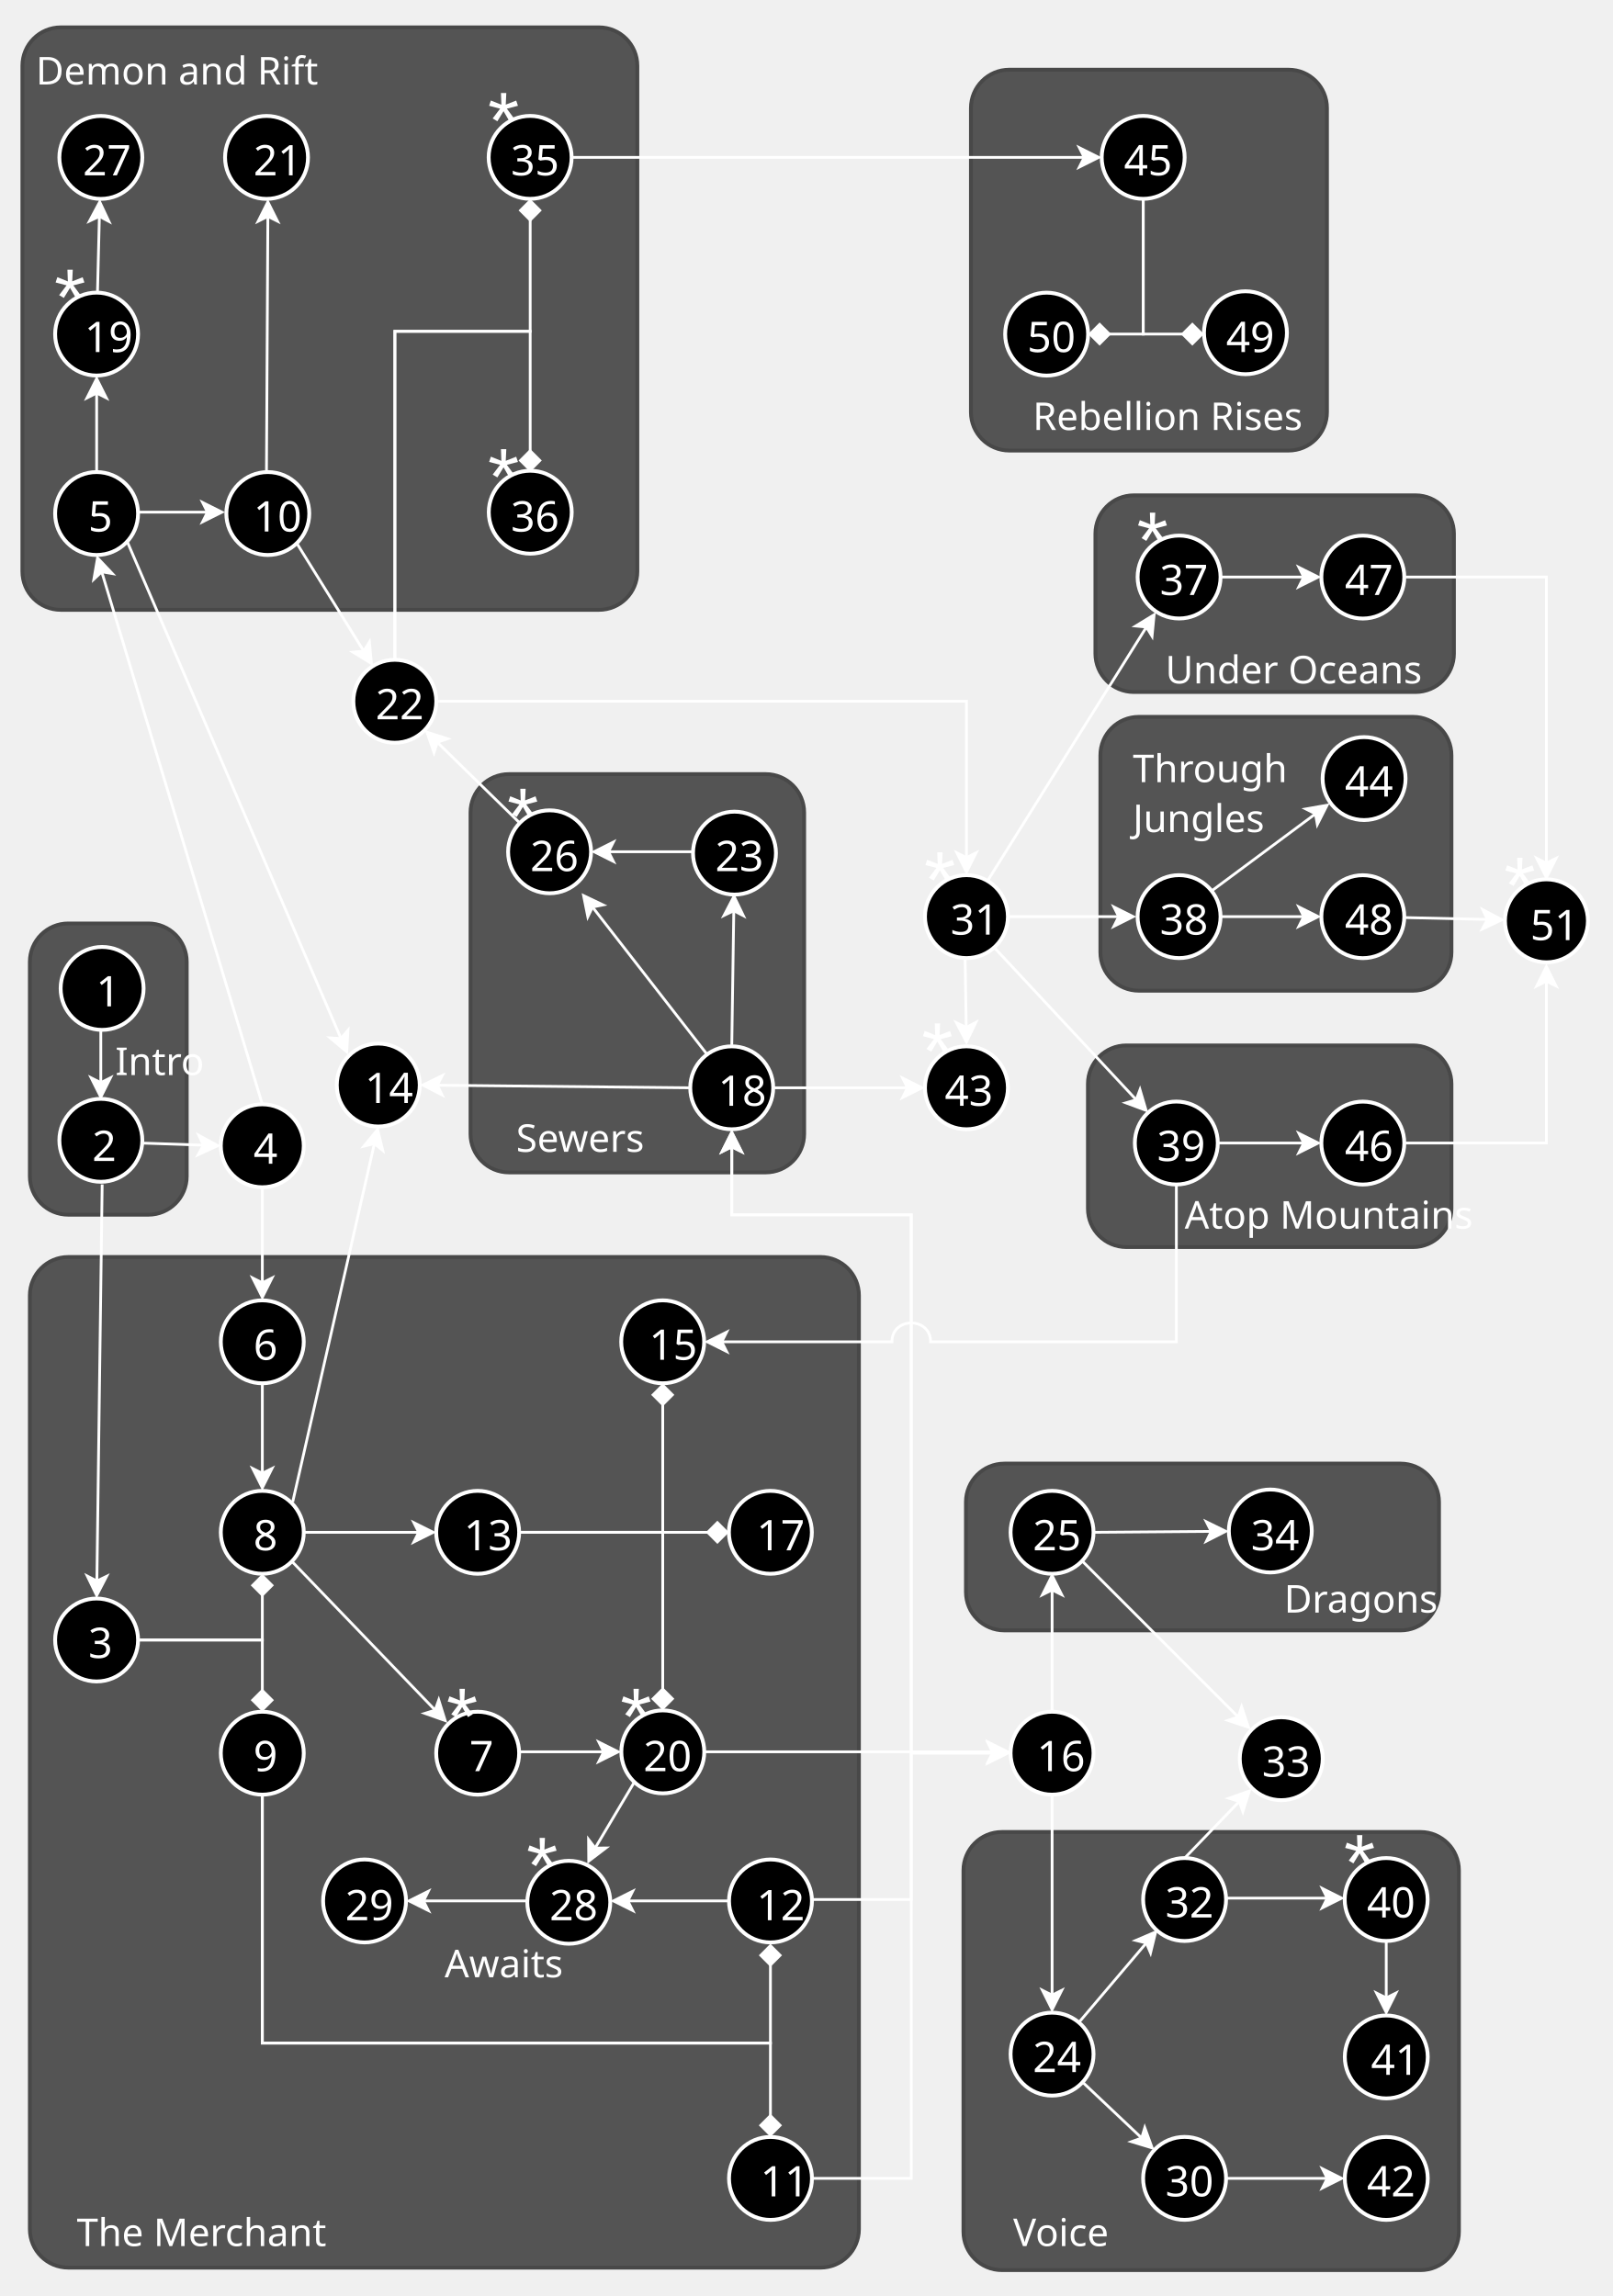
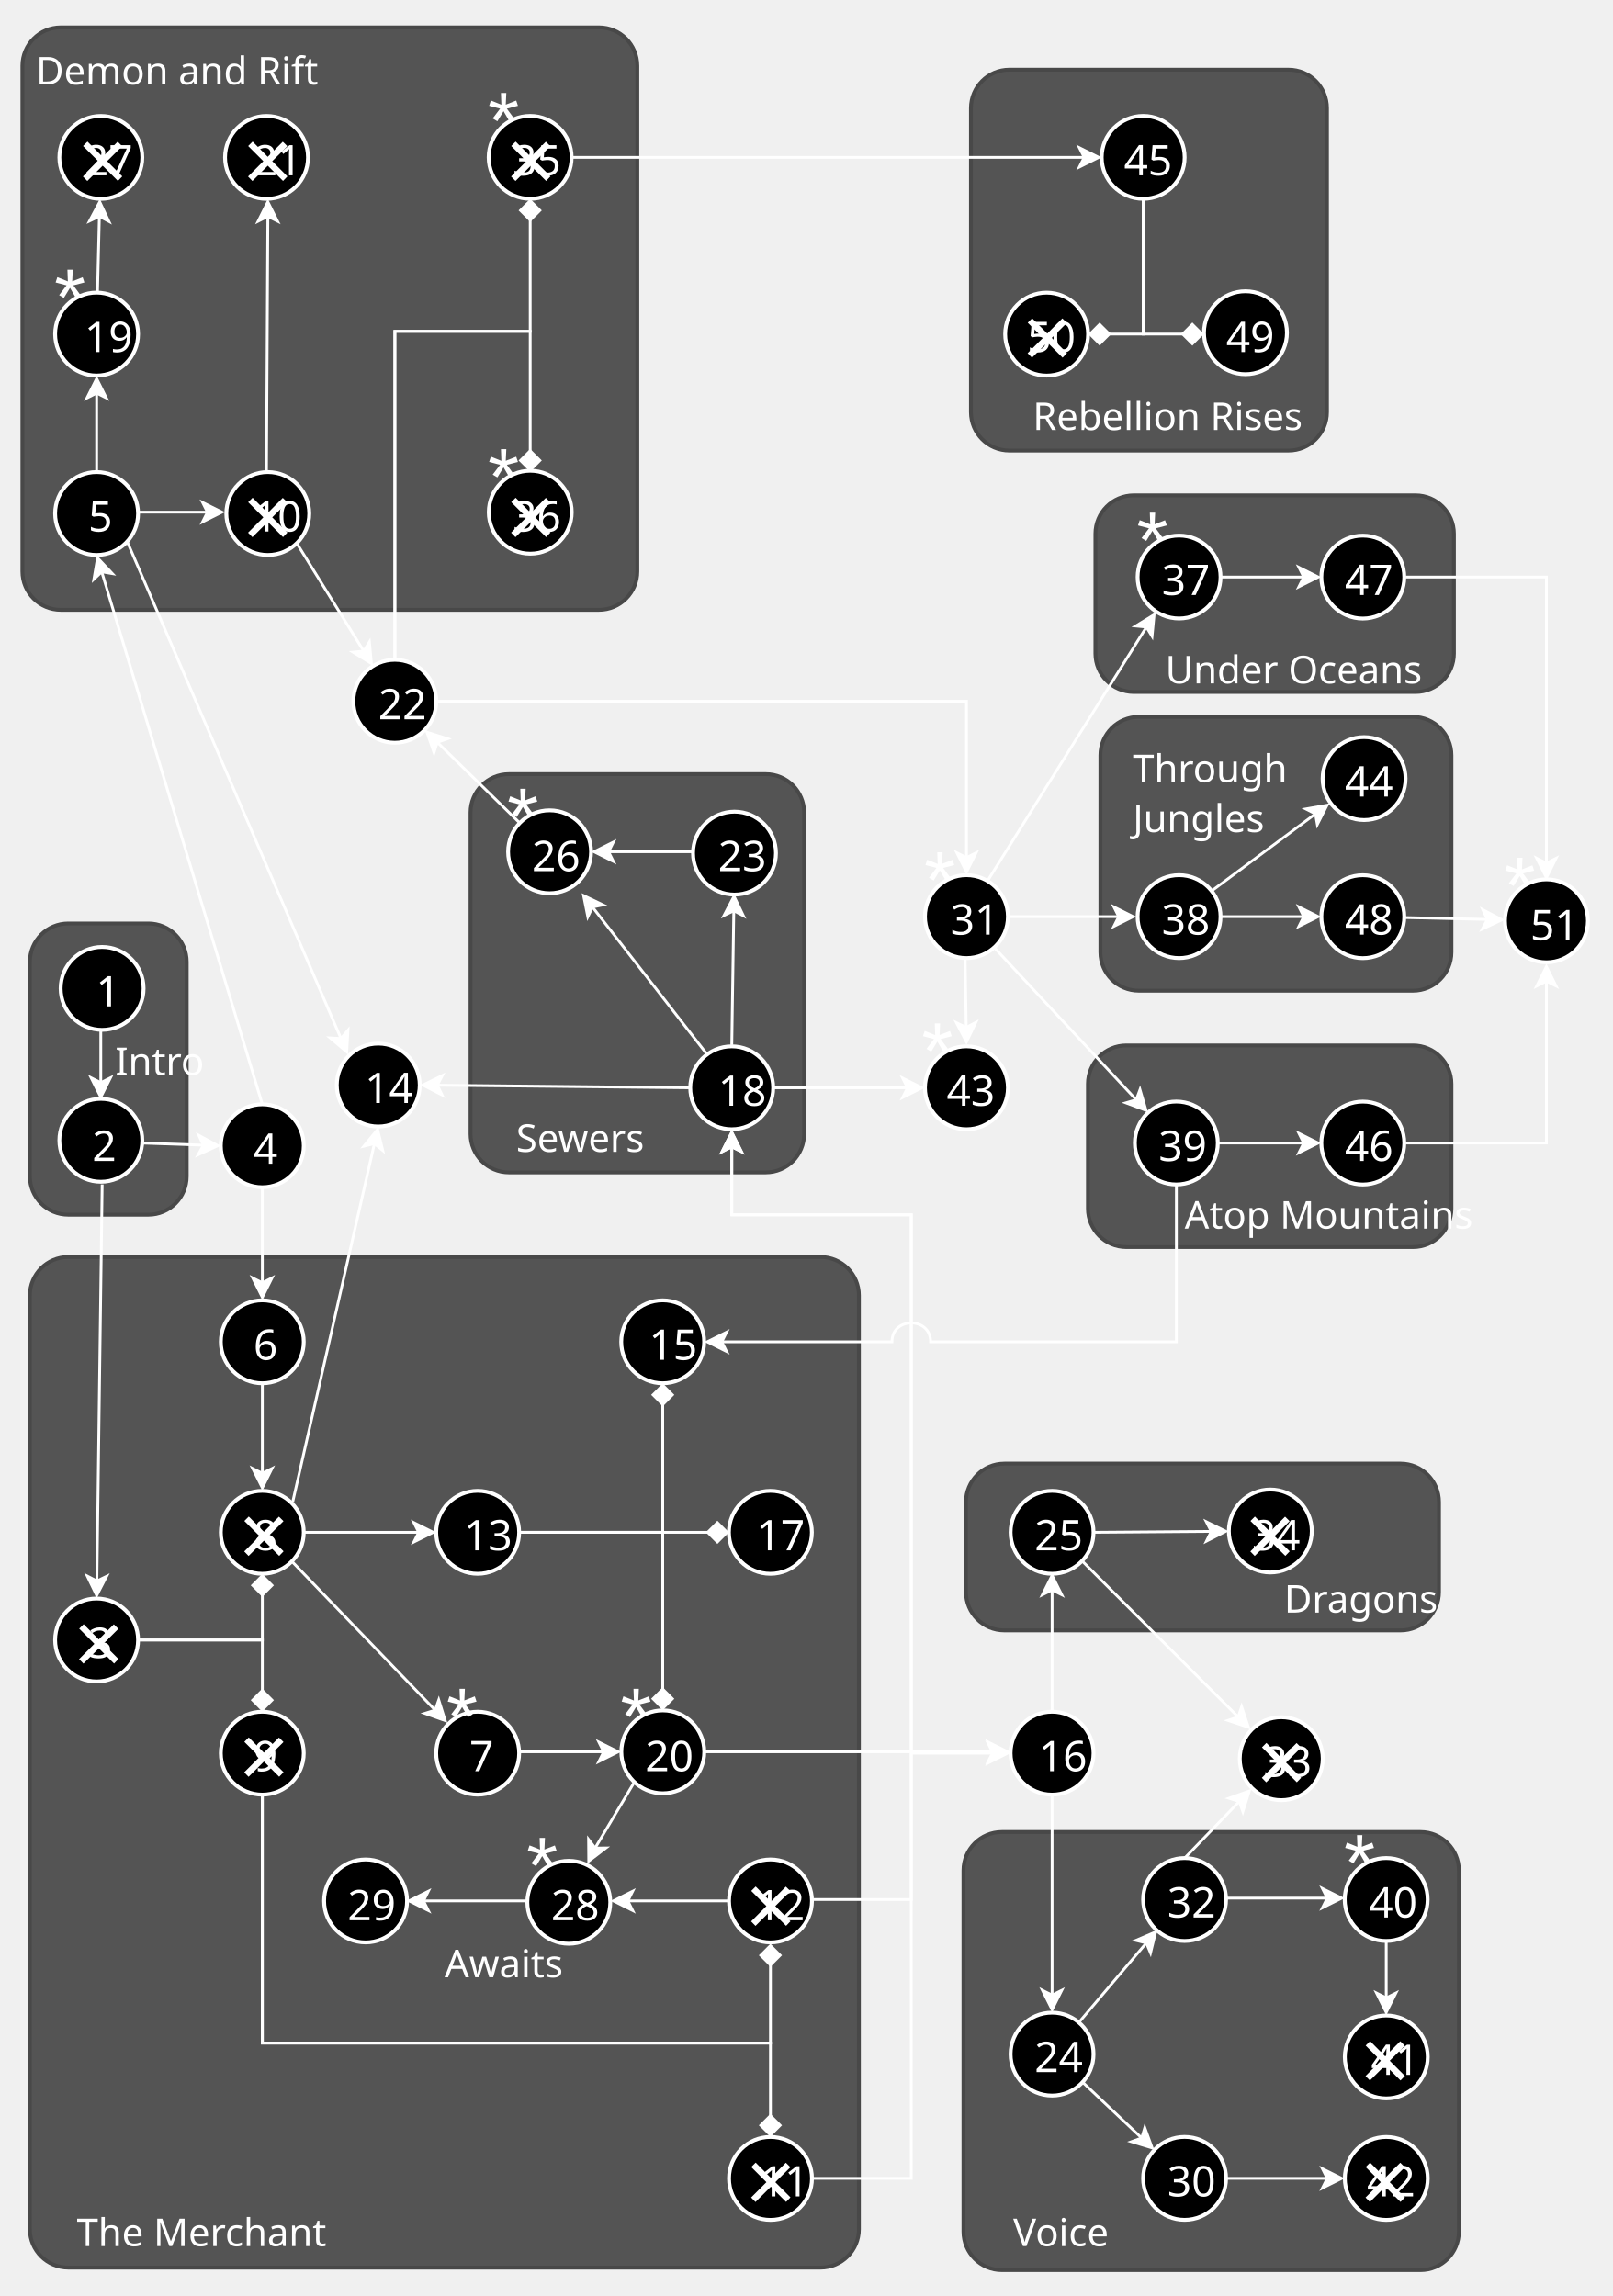
<svg xmlns="http://www.w3.org/2000/svg" version="1.1" width="420pt" viewBox="0 0 420 598" style="width:100%">
  <style>
        text { font-family: Arial, sans-serif; fill: #fff; }
        text.label { font-family: 'Pirata One', 'Nyala', sans-serif; font-size: 10px; }

        circle.node { fill: #000; stroke:#fff; transform: translate(-10.8px, 0); }
        circle.node + text {
        font-family: 'Pirata One', 'Nyala', sans-serif; font-size: 11px; transform: translate(0px, 9px);
        }
-         circle.node ~ .blocked { display:none; font-size: 23px; transform: translate(-4px, 13px); }
+         circle.node ~ .blocked { font-size: 23px; transform: translate(-4px, 13px); }
        circle.node ~ .required { font-size: 21px; transform: translate(-6px, 2px); }

        .line { fill: none; }
        .arrow { fill: #fff; }
        .line, .arrow { transform: scale(.719091,.719091); stroke: #fff; }

        .scenario { cursor: pointer; }
    </style>
  <g id="chapter1" class="chapter">
    <rect width="40.843" height="75.852" x="7.78" y="240.521" rx="10" ry="10" stroke="#000" fill="#111" opacity="0.7" />
    <text class="label" x="30" y="280">Intro</text>
  </g>
  <g id="chapter2" class="chapter">
    <rect width="215.886" height="263.212" x="7.78" y="327.394" rx="10" ry="10" stroke="#000" fill="#111" opacity="0.7" />
    <text class="label" x="20" y="585">The Merchant</text>
    <text class="label" x="115.774" y="515">Awaits</text>
  </g>
  <g id="chapter3" class="chapter">
    <rect width="160.131" height="151.703" x="5.835" y="7.131" rx="10" ry="10" stroke="#000" fill="#111" opacity="0.7" />
    <text class="label" x="9.348" y="22">Demon and Rift</text>
  </g>
  <g id="chapter4" class="chapter">
    <rect width="86.873" height="103.729" x="122.53" y="201.623" rx="10" ry="10" stroke="#000" fill="#111" opacity="0.7" />
    <text class="label" x="134.403" y="300">Sewers</text>
  </g>
  <g id="chapter5" class="chapter">
    <rect width="92.708" height="99.191" x="252.839" y="18.153" rx="10" ry="10" stroke="#000" fill="#111" opacity="0.7" />
    <text class="label" x="268.94" y="112">Rebellion Rises</text>
  </g>
  <g id="chapter6" class="chapter">
    <rect width="93.356" height="51.216" x="285.254" y="129.013" rx="10" ry="10" stroke="#000" fill="#111" opacity="0.7" />
    <text class="label" x="303.456" y="178">Under Oceans</text>
  </g>
  <g id="chapter7" class="chapter">
    <rect width="91.411" height="71.314" x="286.551" y="186.712" rx="10" ry="10" stroke="#000" fill="#111" opacity="0.7" />
    <text class="label" x="295" y="203.716">Through</text>
    <text class="label" x="295" y="216.716">Jungles</text>
  </g>
  <g id="chapter8" class="chapter">
    <rect width="94.653" height="52.513" x="283.309" y="272.288" rx="10" ry="10" stroke="#000" fill="#111" opacity="0.7" />
    <text class="label" x="308.49" y="320">Atop Mountains</text>
  </g>
  <g id="chapter9" class="chapter">
    <rect width="123.178" height="43.436" x="251.542" y="381.203" rx="10" ry="10" stroke="#000" fill="#111" opacity="0.7" />
    <text class="label" x="334.377" y="420">Dragons</text>
  </g>
  <g id="chapter10" class="chapter">
    <rect width="129.013" height="114.102" x="250.894" y="477.153" rx="10" ry="10" stroke="#000" fill="#111" opacity="0.7" />
    <text class="label" x="263.839" y="585">Voice</text>
  </g>
  <g id="edge46-51" class="edge edge46">
    <path class="line" d="M 509 414 L 560 414 L 560 355.37 " />
    <path class="arrow" d="M 560 350.12 L 563.5 357.12 L 560 355.37 L 556.5 357.12 L 560 350.12 Z " />
  </g>
  <g id="edge1-2" class="edge edge1">
    <path class="line" d="M 36.5 373 L 36.5 392.13 " />
    <path class="arrow" d="M 36.5 397.38 L 33 390.38 L 36.5 392.13 L 40 390.38 L 36.5 397.38 Z " />
  </g>
  <g id="node1" data-id="1" class="scenario">
    <circle cx="37.393" cy="257.435" r="10.8" class="node" />
    <text x="25" y="253.12">1</text>
  </g>
  <g id="edge2-4" class="edge edge2">
    <path class="line" d="M 51.5 414.02 L 73.64 414.78 " />
    <path class="arrow" d="M 78.88 414.96 L 71.77 418.22 L 73.64 414.78 L 72.01 411.22 L 78.88 414.96 Z " />
  </g>
  <g id="edge2-3" class="edge edge2">
    <path class="line" d="M 37 429 L 35.08 572.63 " />
    <path class="arrow" d="M 35.01 577.88 L 31.61 570.84 L 35.08 572.63 L 38.61 570.93 L 35.01 577.88 Z " />
  </g>
  <g id="node2" data-id="2" class="scenario">
    <circle cx="37.06" cy="296.998" r="10.8" class="node" />
    <text x="24" y="293.389">2</text>
  </g>
  <g id="edge4-6" class="edge edge4">
    <path class="line" d="M 95 430 L 95 464.63 " />
    <path class="arrow" d="M 95 469.88 L 91.5 462.88 L 95 464.63 L 98.5 462.88 L 95 469.88 Z " />
  </g>
  <g id="node4" data-id="4" class="scenario">
    <circle cx="79.1" cy="298.423" r="10.8" class="node" />
    <text x="66" y="294.108">4</text>
  </g>
  <g id="edge3-8" class="edge edge3">
    <path class="line" d="M 50 594 L 95 594 L 95 577.71 " />
    <path class="arrow" d="M 95 570.71 L 98.5 574.21 L 95 577.71 L 91.5 574.21 L 95 570.71 Z " />
  </g>
  <g id="edge3-9" class="edge edge3">
    <path class="line" d="M 50 594 L 95 594 L 95 612.29 " />
    <path class="arrow" d="M 95 619.29 L 91.5 615.79 L 95 612.29 L 98.5 615.79 L 95 619.29 Z " />
  </g>
  <g id="node3" data-id="3" class="scenario">
    <circle cx="35.955" cy="427.14" r="10.8" class="node" />
    <text x="23" y="422.825">3</text>
    <text x="23" y="422.825" class="blocked">×</text>
  </g>
  <g id="edge8-7" class="edge edge8">
    <path class="line" d="M 105.45 565.26 L 157.58 619.41 " />
    <path class="arrow" d="M 161.22 623.19 L 153.85 620.58 L 157.58 619.41 L 158.89 615.72 L 161.22 623.19 Z " />
  </g>
  <g id="edge8-14" class="edge edge8">
    <path class="line" d="M 106 544 L 135.58 414.21 " />
    <path class="arrow" d="M 136.75 409.09 L 138.61 416.69 L 135.58 414.21 L 131.78 415.14 L 136.75 409.09 Z " />
  </g>
  <g id="edge8-13" class="edge edge8">
    <path class="line" d="M 110 555 L 151.63 555 " />
    <path class="arrow" d="M 156.88 555 L 149.88 558.5 L 151.63 555 L 149.88 551.5 L 156.88 555 Z " />
  </g>
  <g id="node8" data-id="8" class="scenario">
    <circle cx="79.1" cy="399.095" r="10.8" class="node" />
    <text x="66" y="394.781">8</text>
    <text x="66" y="394.781" class="blocked">×</text>
  </g>
  <g id="edge9-12" class="edge edge9">
    <path class="line" d="M 95 650 L 95 740 L 279 740 L 279 711.71 " />
    <path class="arrow" d="M 279 704.71 L 282.5 708.21 L 279 711.71 L 275.5 708.21 L 279 704.71 Z " />
  </g>
  <g id="edge9-11" class="edge edge9">
    <path class="line" d="M 95 649.5 L 95 740 L 279 740 L 279 766.29 " />
    <path class="arrow" d="M 279 773.29 L 275.5 769.79 L 279 766.29 L 282.5 769.79 L 279 773.29 Z " />
  </g>
  <g id="node9" data-id="9" class="scenario">
    <circle cx="79.1" cy="456.623" r="10.8" class="node" />
    <text x="66" y="452.308">9</text>
    <text x="66" y="452.308" class="blocked">×</text>
  </g>
  <g id="edge5-10" class="edge edge5">
    <path class="line" d="M 50 185.5 L 75.13 185.5 " />
    <path class="arrow" d="M 80.38 185.5 L 73.38 189 L 75.13 185.5 L 73.38 182 L 80.38 185.5 Z " />
  </g>
  <g id="edge5-19" class="edge edge5">
    <path class="line" d="M 35 171 L 35 142.37 " />
    <path class="arrow" d="M 35 137.12 L 38.5 144.12 L 35 142.37 L 31.5 144.12 L 35 137.12 Z " />
  </g>
  <g id="edge5-14" class="edge edge5">
    <path class="line" d="M 46 196 L 123.48 376.15 " />
    <path class="arrow" d="M 125.56 380.97 L 119.58 375.93 L 123.48 376.15 L 126.01 373.16 L 125.56 380.97 Z " />
  </g>
  <g id="node5" data-id="5" class="scenario">
    <circle cx="35.955" cy="133.751" r="10.8" class="node" />
    <text x="23" y="129.436">5</text>
  </g>
  <g id="edge6-8" class="edge edge6">
    <path class="line" d="M 95 501 L 95 533.63 " />
    <path class="arrow" d="M 95 538.88 L 91.5 531.88 L 95 533.63 L 98.5 531.88 L 95 538.88 Z " />
  </g>
  <g id="node6" data-id="6" class="scenario">
    <circle cx="79.1" cy="349.478" r="10.8" class="node" />
    <text x="66" y="345.164">6</text>
  </g>
  <g id="edge10-21" class="edge edge10">
    <path class="line" d="M 96.5 170.5 L 97 78.37 " />
    <path class="arrow" d="M 97 73.12 L 100.5 80.12 L 97 78.37 L 93.5 80.12 L 97 73.12 Z " />
  </g>
  <g id="edge10-22" class="edge edge10">
    <path class="line" d="M 107 196 L 131.73 235.84 " />
    <path class="arrow" d="M 134.5 240.31 L 127.83 236.2 L 131.73 235.84 L 133.78 232.51 L 134.5 240.31 Z " />
  </g>
  <g id="node10" data-id="10" class="scenario">
    <circle cx="80.538" cy="133.751" r="10.8" class="node" />
    <text x="66" y="129.436">10</text>
    <text x="67" y="129.436" class="blocked">×</text>
  </g>
  <g id="edge19-27" class="edge edge19">
    <path class="line" d="M 35.31 105.5 L 35.99 78.37 " />
    <path class="arrow" d="M 36.12 73.12 L 39.44 80.2 L 35.99 78.37 L 32.44 80.03 L 36.12 73.12 Z " />
  </g>
  <g id="node19" data-id="19" class="scenario">
    <circle cx="35.955" cy="87.01" r="10.8" class="node" />
    <text x="22" y="82.695">19</text>
    <text x="20.135" y="82.695" class="required">*</text>
  </g>
  <g id="node14" data-id="14" class="scenario">
    <circle cx="109.302" cy="282.603" r="10.8" class="node" />
    <text x="95" y="278.288">14</text>
  </g>
  <g id="edge7-20" class="edge edge7">
    <path class="line" d="M 188 634.5 L 218.63 634.5 " />
    <path class="arrow" d="M 223.88 634.5 L 216.88 638 L 218.63 634.5 L 216.88 631 L 223.88 634.5 Z " />
  </g>
  <g id="node7" data-id="7" class="scenario">
    <circle cx="135.189" cy="456.623" r="10.8" class="node" />
    <text x="122.245" y="452.308">7</text>
    <text x="122.245" y="452.308" class="required">*</text>
  </g>
  <g id="edge13-20" class="edge edge13">
    <path class="line" d="M 188 555 L 240 555 L 240 611.79 " />
    <path class="arrow" d="M 240 618.79 L 236.5 615.29 L 240 611.79 L 243.5 615.29 L 240 618.79 Z " />
  </g>
  <g id="edge13-17" class="edge edge13">
    <path class="line" d="M 188 555 L 256.29 555 " />
    <path class="arrow" d="M 263.29 555 L 259.79 558.5 L 256.29 555 L 259.79 551.5 L 263.29 555 Z " />
  </g>
  <g id="node13" data-id="13" class="scenario">
    <circle cx="135.189" cy="399.095" r="10.8" class="node" />
    <text x="120.8" y="394.781">13</text>
  </g>
  <g id="edge20-28" class="edge edge20">
    <path class="line" d="M 230 645 L 215.51 669.37 " />
    <path class="arrow" d="M 213.2 674.08 L 213.14 666.25 L 215.51 669.37 L 219.42 669.33 L 213.2 674.08 Z " />
  </g>
  <g id="edge20-16" class="edge edge20">
    <path class="line" d="M 255 634.5 L 359.63 634.5 " />
    <path class="arrow" d="M 364.88 634.5 L 357.88 638 L 359.63 634.5 L 357.88 631 L 364.88 634.5 Z " />
  </g>
  <g id="node20" data-id="20" class="scenario">
    <circle cx="183.395" cy="456.277" r="10.8" class="node" />
-     <text x="167.548" y="452.308">20</text>
+     <text x="168" y="452.308">20</text>
    <text x="167.548" y="452.308" class="required">*</text>
  </g>
  <g id="edge20-18" class="edge edge20">
    <path class="line" d="M 330 635 L 330 440 L 265 440 L 265 415.37 " />
    <path class="arrow" d="M 265 410.12 L 268.5 417.12 L 265 415.37 L 261.5 417.12 L 265 410.12 Z " />
  </g>
  <g id="edge11-18" class="edge edge11">
    <path class="line" d="M 294 789 L 330 789 L 330 440 L 265 440 L 265 415.37 " />
    <path class="arrow" d="M 265 410.12 L 268.5 417.12 L 265 415.37 L 261.5 417.12 L 265 410.12 Z " />
  </g>
  <g id="node11" data-id="11" class="scenario">
    <circle cx="211.44" cy="567.376" r="10.8" class="node" />
    <text x="198" y="563.048">11</text>
    <text x="198" y="563.048" class="blocked">×</text>
  </g>
  <g id="edge12-28" class="edge edge12">
    <path class="line" d="M 264 688.5 L 227.37 688.5 " />
    <path class="arrow" d="M 222.12 688.5 L 229.12 685 L 227.37 688.5 L 229.12 692 L 222.12 688.5 Z " />
  </g>
  <g id="node12" data-id="12" class="scenario">
    <circle cx="211.44" cy="495.108" r="10.8" class="node" />
    <text x="197" y="491.139">12</text>
    <text x="198" y="491.139" class="blocked">×</text>
  </g>
  <g id="edge18-43" class="edge edge18">
    <path class="line" d="M 280 394 L 328.63 394 " />
    <path class="arrow" d="M 333.88 394 L 326.88 397.5 L 328.63 394 L 326.88 390.5 L 333.88 394 Z " />
  </g>
  <g id="edge23-26" class="edge edge23">
    <path class="line" d="M 251 308.5 L 220.37 308.5 " />
    <path class="arrow" d="M 215.12 308.5 L 222.12 305 L 220.37 308.5 L 222.12 312 L 215.12 308.5 Z " />
  </g>
  <g id="edge18-23" class="edge edge18">
    <path class="line" d="M 265 378.5 L 265.73 329.87 " />
    <path class="arrow" d="M 265.81 324.62 L 269.2 331.67 L 265.73 329.87 L 262.2 331.56 L 265.81 324.62 Z " />
  </g>
  <g id="edge18-14" class="edge edge18">
    <path class="line" d="M 250 394 L 158.37 393.06 " />
    <path class="arrow" d="M 153.12 393.01 L 160.15 389.58 L 158.37 393.06 L 160.08 396.58 L 153.12 393.01 Z " />
  </g>
  <g id="node18" data-id="18" class="scenario">
    <circle cx="201.345" cy="283.322" r="10.8" class="node" />
-     <text x="187" y="279.007">18</text>
+     <text x="187" y="279">18</text>
  </g>
  <g id="node28" data-id="28" class="scenario">
    <circle cx="158.919" cy="495.454" r="10.8" class="node" />
-     <text x="143.099" y="491.139">28</text>
+     <text x="143.5" y="491.139">28</text>
    <text x="143.099" y="491.139" class="required">*</text>
  </g>
  <g id="node17" data-id="17" class="scenario">
    <circle cx="211.413" cy="399.095" r="10.8" class="node" />
    <text x="197" y="394.781">17</text>
  </g>
  <g id="node43" data-id="43" class="scenario">
    <circle cx="262.468" cy="283.322" r="10.8" class="node" />
-     <text x="246" y="279.007">43</text>
-     <text x="246" y="279.007" class="required">*</text>
+     <text x="246.5" y="279">43</text>
+     <text x="246" y="279" class="required">*</text>
  </g>
  <g id="edge26-22" class="edge edge26">
    <path class="line" d="M 188 297.87 L 158.36 268.86 " />
    <path class="arrow" d="M 154.6 265.19 L 162.05 267.57 L 158.36 268.86 L 157.17 272.59 L 154.6 265.19 Z " />
  </g>
  <g id="node26" data-id="26" class="scenario">
    <circle cx="153.913" cy="221.853" r="10.8" class="node" />
-     <text x="138.065" y="217.885">26</text>
+     <text x="138.5" y="217.885">26</text>
    <text x="138.065" y="217.885" class="required">*</text>
  </g>
  <g id="node27" data-id="27" class="scenario">
-     <circle cx="37.06" cy="41.002" r="10.8" class="node" />
-     <text x="21.573" y="36.674">27</text>
+     <circle cx="37.06" cy="41" r="10.8" class="node" />
+     <text x="22" y="36.674">27</text>
    <text x="24" y="36.674" class="blocked">×</text>
  </g>
  <g id="node21" data-id="21" class="scenario">
-     <circle cx="80.206" cy="41.002" r="10.8" class="node" />
+     <circle cx="80.206" cy="41" r="10.8" class="node" />
    <text x="66" y="36.674">21</text>
    <text x="67" y="36.674" class="blocked">×</text>
  </g>
  <g id="edge22-35" class="edge edge22">
    <path class="line" d="M 143 239 L 143 120 L 192 120 L 192 79.71 " />
    <path class="arrow" d="M 192 72.71 L 195.5 76.21 L 192 79.71 L 188.5 76.21 L 192 72.71 Z " />
  </g>
  <g id="node22" data-id="22" class="scenario">
    <circle cx="113.616" cy="182.649" r="10.8" class="node" />
-     <text x="97.796" y="178.335">22</text>
+     <text x="98.5" y="178.335">22</text>
  </g>
  <g id="edge31-43" class="edge edge31">
    <path class="line" d="M 349.5 347 L 349.9 372.13 " />
    <path class="arrow" d="M 349.98 377.38 L 346.37 370.44 L 349.9 372.13 L 353.37 370.33 L 349.98 377.38 Z " />
  </g>
  <g id="edge31-38" class="edge edge31">
    <path class="line" d="M 364.5 332 L 405.13 332 " />
    <path class="arrow" d="M 410.38 332 L 403.38 335.5 L 405.13 332 L 403.38 328.5 L 410.38 332 Z " />
  </g>
  <g id="edge31-39" class="edge edge31">
    <path class="line" d="M 359.79 342.91 L 411.46 398.34 " />
    <path class="arrow" d="M 415.04 402.18 L 407.71 399.45 L 411.46 398.34 L 412.83 394.67 L 415.04 402.18 Z " />
  </g>
  <g id="edge31-37" class="edge edge31">
    <path class="line" d="M 357.47 319.29 L 415.16 227.11 " />
    <path class="arrow" d="M 417.95 222.66 L 417.2 230.45 L 415.16 227.11 L 411.27 226.74 L 417.95 222.66 Z " />
  </g>
  <g id="node31" data-id="31" class="scenario">
    <circle cx="262.468" cy="238.738" r="10.8" class="node" />
    <text x="247.5" y="234.424">31</text>
    <text x="246.648" y="234.424" class="required">*</text>
  </g>
  <g id="edge35-45" class="edge edge35">
    <path class="line" d="M 207 57 L 392.63 57 " />
    <path class="arrow" d="M 397.88 57 L 390.88 60.5 L 392.63 57 L 390.88 53.5 L 397.88 57 Z " />
  </g>
  <g id="edge22-31" class="edge edge22">
    <path class="line" d="M 158 254 L 350 254 L 350 310.63 " />
    <path class="arrow" d="M 350 315.88 L 346.5 308.88 L 350 310.63 L 353.5 308.88 L 350 315.88 Z " />
  </g>
  <g id="edge22-36" class="edge edge22">
    <path class="line" d="M 143 239 L 143 120 L 192 120 L 192 163.29 " />
    <path class="arrow" d="M 192 170.29 L 188.5 166.79 L 192 163.29 L 195.5 166.79 L 192 170.29 Z " />
  </g>
  <g id="node35" data-id="35" class="scenario">
    <circle cx="148.852" cy="40.988" r="10.8" class="node" />
-     <text x="133.032" y="36.674">35</text>
+     <text x="133.5" y="36.674">35</text>
    <text x="135.5" y="36.674" class="blocked">×</text>
    <text x="133.032" y="36.674" class="required">*</text>
  </g>
  <g id="node36" data-id="36" class="scenario">
    <circle cx="148.879" cy="133.405" r="10.8" class="node" />
-     <text x="133.032" y="129.436">36</text>
+     <text x="133.5" y="129.436">36</text>
    <text x="135.5" y="129.436" class="blocked">×</text>
    <text x="133.032" y="129.436" class="required">*</text>
  </g>
  <g id="edge45-50" class="edge edge45">
    <path class="line" d="M 414 72 L 414 121 L 401.71 121 " />
    <path class="arrow" d="M 394.71 121 L 398.21 117.5 L 401.71 121 L 398.21 124.5 L 394.71 121 Z " />
  </g>
  <g id="edge45-49" class="edge edge45">
    <path class="line" d="M 414 72 L 414 121 L 428.29 121 " />
    <path class="arrow" d="M 435.29 121 L 431.79 124.5 L 428.29 121 L 431.79 117.5 L 435.29 121 Z " />
  </g>
  <g id="node45" data-id="45" class="scenario">
    <circle cx="308.49" cy="40.988" r="10.8" class="node" />
    <text x="292.67" y="36.674">45</text>
  </g>
  <g id="node49" data-id="49" class="scenario">
    <circle cx="335.124" cy="86.664" r="10.8" class="node" />
    <text x="319.276" y="82.695">49</text>
  </g>
  <g id="node50" data-id="50" class="scenario">
    <circle cx="283.349" cy="87.024" r="10.8" class="node" />
    <text x="267.502" y="82.695">50</text>
    <text x="270" y="82.695" class="blocked">×</text>
  </g>
  <g id="node29" data-id="29" class="scenario">
-     <circle cx="105.734" cy="495.108" r="10.8" class="node" />
-     <text x="89.886" y="491.139">29</text>
+     <circle cx="106" cy="495.108" r="10.8" class="node" />
+     <text x="90.5" y="491.139">29</text>
  </g>
  <g id="edge37-47" class="edge edge37">
    <path class="line" d="M 442 209 L 462 209 L 459 209 L 472.13 209 " />
    <path class="arrow" d="M 477.38 209 L 470.38 212.5 L 472.13 209 L 470.38 205.5 L 477.38 209 Z " />
  </g>
  <g id="node37" data-id="37" class="scenario">
    <circle cx="317.838" cy="150.29" r="10.8" class="node" />
-     <text x="302.018" y="145.975">37</text>
-     <text x="302.018" y="145.975" class="required">*</text>
+     <text x="302.5" y="145.975">37</text>
+     <text x="302" y="145.975" class="required">*</text>
  </g>
  <g id="edge38-48" class="edge edge38">
    <path class="line" d="M 441.5 332 L 472.13 332 " />
    <path class="arrow" d="M 477.38 332 L 470.38 335.5 L 472.13 332 L 470.38 328.5 L 477.38 332 Z " />
  </g>
  <g id="edge38-44" class="edge edge38">
    <path class="line" d="M 438.45 322.93 L 476.37 294.77 " />
    <path class="arrow" d="M 480.58 291.64 L 477.05 298.62 L 476.37 294.77 L 472.87 293 L 480.58 291.64 Z " />
  </g>
  <g id="node38" data-id="38" class="scenario">
    <circle cx="317.838" cy="238.738" r="10.8" class="node" />
-     <text x="302.018" y="234.424">38</text>
+     <text x="302.5" y="234.424">38</text>
  </g>
  <g id="edge39-46" class="edge edge39">
    <path class="line" d="M 441 414 L 472.13 414 " />
    <path class="arrow" d="M 477.38 414 L 470.38 417.5 L 472.13 414 L 470.38 410.5 L 477.38 414 Z " />
  </g>
  <g id="edge39-15" class="edge edge39">
    <path class="line" d="M 426 429 L 426 486 L 337 486 C 337 476.9 323 476.9 323 486 L 261.37 486 " />
    <path class="arrow" d="M 256.12 486 L 263.12 482.5 L 261.37 486 L 263.12 489.5 L 256.12 486 Z " />
  </g>
  <g id="node39" data-id="39" class="scenario">
    <circle cx="317.119" cy="297.704" r="10.8" class="node" />
-     <text x="301.299" y="293.389">39</text>
+     <text x="301.7" y="293.389">39</text>
  </g>
  <g id="node15" data-id="15" class="scenario">
    <circle cx="183.368" cy="349.478" r="10.8" class="node" />
    <text x="169" y="345.164">15</text>
  </g>
  <g id="edge13-15" class="edge edge13">
    <path class="line" d="M 188 555 L 240 555 L 240 508.71 " />
    <path class="arrow" d="M 240 501.71 L 243.5 505.21 L 240 508.71 L 236.5 505.21 L 240 501.71 Z " />
  </g>
  <g id="edge28-29" class="edge edge28">
    <path class="line" d="M 191 688.5 L 153.37 688.5 " />
    <path class="arrow" d="M 148.12 688.5 L 155.12 685 L 153.37 688.5 L 155.12 692 L 148.12 688.5 Z " />
  </g>
  <g id="node23" data-id="23" class="scenario">
    <circle cx="202.065" cy="222.199" r="10.8" class="node" />
-     <text x="186.245" y="217.885">23</text>
+     <text x="187" y="217.885">23</text>
  </g>
  <g id="edge48-51" class="edge edge48">
    <path class="line" d="M 508.5 332.34 L 538.63 333.02 " />
    <path class="arrow" d="M 543.88 333.14 L 536.81 336.48 L 538.63 333.02 L 536.96 329.48 L 543.88 333.14 Z " />
  </g>
  <g id="node48" data-id="48" class="scenario">
    <circle cx="365.685" cy="238.752" r="10.8" class="node" />
    <text x="350.197" y="234.424">48</text>
  </g>
  <g id="node44" data-id="44" class="scenario">
    <circle cx="366.017" cy="202.784" r="10.8" class="node" />
    <text x="350.197" y="198.469">44</text>
  </g>
  <g id="node51" data-id="51" class="scenario">
    <circle cx="413.505" cy="239.83" r="10.8" class="node" />
    <text x="398.5" y="235.862">51</text>
    <text x="397.657" y="235.862" class="required">*</text>
  </g>
  <g id="node46" data-id="46" class="scenario">
    <circle cx="365.685" cy="297.717" r="10.8" class="node" />
    <text x="350.197" y="293.389">46</text>
  </g>
  <g id="edge47-51" class="edge edge47">
    <path class="line" d="M 509 209 L 560 209 L 560 312.63 " />
    <path class="arrow" d="M 560 317.88 L 556.5 310.88 L 560 312.63 L 563.5 310.88 L 560 317.88 Z " />
  </g>
  <g id="node47" data-id="47" class="scenario">
    <circle cx="365.685" cy="150.304" r="10.8" class="node" />
    <text x="350.197" y="145.975">47</text>
  </g>
  <g id="node16" data-id="16" class="scenario">
    <circle cx="284.76" cy="456.623" r="10.8" class="node" />
-     <text x="270" y="452.308">16</text>
+     <text x="270.5" y="452.308">16</text>
  </g>
  <g id="node24" data-id="24" class="scenario">
-     <circle cx="284.76" cy="535.004" r="10.8" class="node" />
-     <text x="268.94" y="530.689">24</text>
+     <circle cx="284.76" cy="535" r="10.8" class="node" />
+     <text x="269.4" y="530.689">24</text>
  </g>
  <g id="edge16-24" class="edge edge16">
    <path class="line" d="M 381 649.5 L 381 722.63 " />
    <path class="arrow" d="M 381 727.88 L 377.5 720.88 L 381 722.63 L 384.5 720.88 L 381 727.88 Z " />
  </g>
  <g id="node25" data-id="25" class="scenario">
    <circle cx="284.76" cy="399.095" r="10.8" class="node" />
-     <text x="268.94" y="394.781">25</text>
+     <text x="269.4" y="394.781">25</text>
  </g>
  <g id="edge16-25" class="edge edge16">
    <path class="line" d="M 381 619.5 L 381 575.87 " />
    <path class="arrow" d="M 381 570.62 L 384.5 577.62 L 381 575.87 L 377.5 577.62 L 381 570.62 Z " />
  </g>
  <g id="node30" data-id="30" class="scenario">
    <circle cx="319.276" cy="567.363" r="10.8" class="node" />
-     <text x="303.456" y="563.048">30</text>
+     <text x="304" y="563.048">30</text>
  </g>
  <g id="edge24-30" class="edge edge24">
    <path class="line" d="M 392.04 754.15 L 413.43 774.37 " />
    <path class="arrow" d="M 417.24 777.97 L 409.75 775.71 L 413.43 774.37 L 414.56 770.62 L 417.24 777.97 Z " />
  </g>
  <g id="node32" data-id="32" class="scenario">
    <circle cx="319.276" cy="494.735" r="10.8" class="node" />
-     <text x="303.456" y="490.42">32</text>
+     <text x="304" y="490.42">32</text>
  </g>
  <g id="edge24-32" class="edge edge24">
    <path class="line" d="M 390.68 732.54 L 415.12 703.74 " />
    <path class="arrow" d="M 418.51 699.74 L 416.65 707.34 L 415.12 703.74 L 411.32 702.81 L 418.51 699.74 Z " />
  </g>
  <g id="node42" data-id="42" class="scenario">
    <circle cx="371.797" cy="567.376" r="10.8" class="node" />
    <text x="355.95" y="563.048">42</text>
    <text x="358" y="563.048" class="blocked">×</text>
  </g>
  <g id="edge30-42" class="edge edge30">
    <path class="line" d="M 444 789 L 480.63 789 " />
    <path class="arrow" d="M 485.88 789 L 478.88 792.5 L 480.63 789 L 478.88 785.5 L 485.88 789 Z " />
  </g>
  <g id="node40" data-id="40" class="scenario">
    <circle cx="371.77" cy="494.735" r="10.8" class="node" />
-     <text x="355.95" y="490.42">40</text>
+     <text x="356.5" y="490.42">40</text>
    <text x="355.95" y="490.42" class="required">*</text>
  </g>
  <g id="edge32-40" class="edge edge32">
    <path class="line" d="M 444 687.5 L 480.63 687.5 " />
    <path class="arrow" d="M 485.88 687.5 L 478.88 691 L 480.63 687.5 L 478.88 684 L 485.88 687.5 Z " />
  </g>
  <g id="node33" data-id="33" class="scenario">
    <circle cx="344.445" cy="458.061" r="10.8" class="node" />
-     <text x="328.625" y="453.746">33</text>
+     <text x="329" y="453.746">33</text>
    <text x="331" y="453.746" class="blocked">×</text>
  </g>
  <g id="edge25-33" class="edge edge25">
    <path class="line" d="M 391.61 565.11 L 448.39 621.89 " />
    <path class="arrow" d="M 452.1 625.6 L 444.68 623.13 L 448.39 621.89 L 449.63 618.18 L 452.1 625.6 Z " />
  </g>
  <g id="edge32-33" class="edge edge32">
    <path class="line" d="M 429 673 L 448.78 652.49 " />
    <path class="arrow" d="M 452.42 648.71 L 450.08 656.18 L 448.78 652.49 L 445.05 651.32 L 452.42 648.71 Z " />
  </g>
  <g id="node41" data-id="41" class="scenario">
    <circle cx="371.797" cy="535.736" r="10.8" class="node" />
    <text x="357" y="531.408">41</text>
    <text x="358" y="531.408" class="blocked">×</text>
  </g>
  <g id="edge40-41" class="edge edge40">
    <path class="line" d="M 502 702.5 L 502 723.63 " />
    <path class="arrow" d="M 502 728.88 L 498.5 721.88 L 502 723.63 L 505.5 721.88 L 502 728.88 Z " />
  </g>
  <g id="node34" data-id="34" class="scenario">
    <circle cx="341.595" cy="398.75" r="10.8" class="node" />
-     <text x="325.748" y="394.781">34</text>
+     <text x="326" y="394.781">34</text>
    <text x="328" y="394.781" class="blocked">×</text>
  </g>
  <g id="edge25-34" class="edge edge25">
    <path class="line" d="M 396 555 L 438.63 554.67 " />
    <path class="arrow" d="M 443.88 554.63 L 436.91 558.18 L 438.63 554.67 L 436.85 551.18 L 443.88 554.63 Z " />
  </g>
  <g id="edge12-16" class="edge edge12">
    <path class="line" d="M 294 689 L 294 688 L 330 688 L 330 635 L 359.63 635 " />
    <path class="arrow" d="M 364.88 635 L 357.88 638.5 L 359.63 635 L 357.88 631.5 L 364.88 635 Z " />
  </g>
  <g id="edge4-5" class="edge edge4">
    <path class="line" d="M 95 400 L 36.84 207.1 " />
    <path class="arrow" d="M 35.32 202.07 L 40.69 207.76 L 36.84 207.1 L 33.99 209.78 L 35.32 202.07 Z " />
  </g>
  <g id="edge18-26" class="edge edge18">
    <path class="line" d="M 255.84 381.62 L 214.56 328.53 " />
    <path class="arrow" d="M 211.33 324.38 L 218.39 327.76 L 214.56 328.53 L 212.87 332.06 L 211.33 324.38 Z " />
  </g>
</svg>
